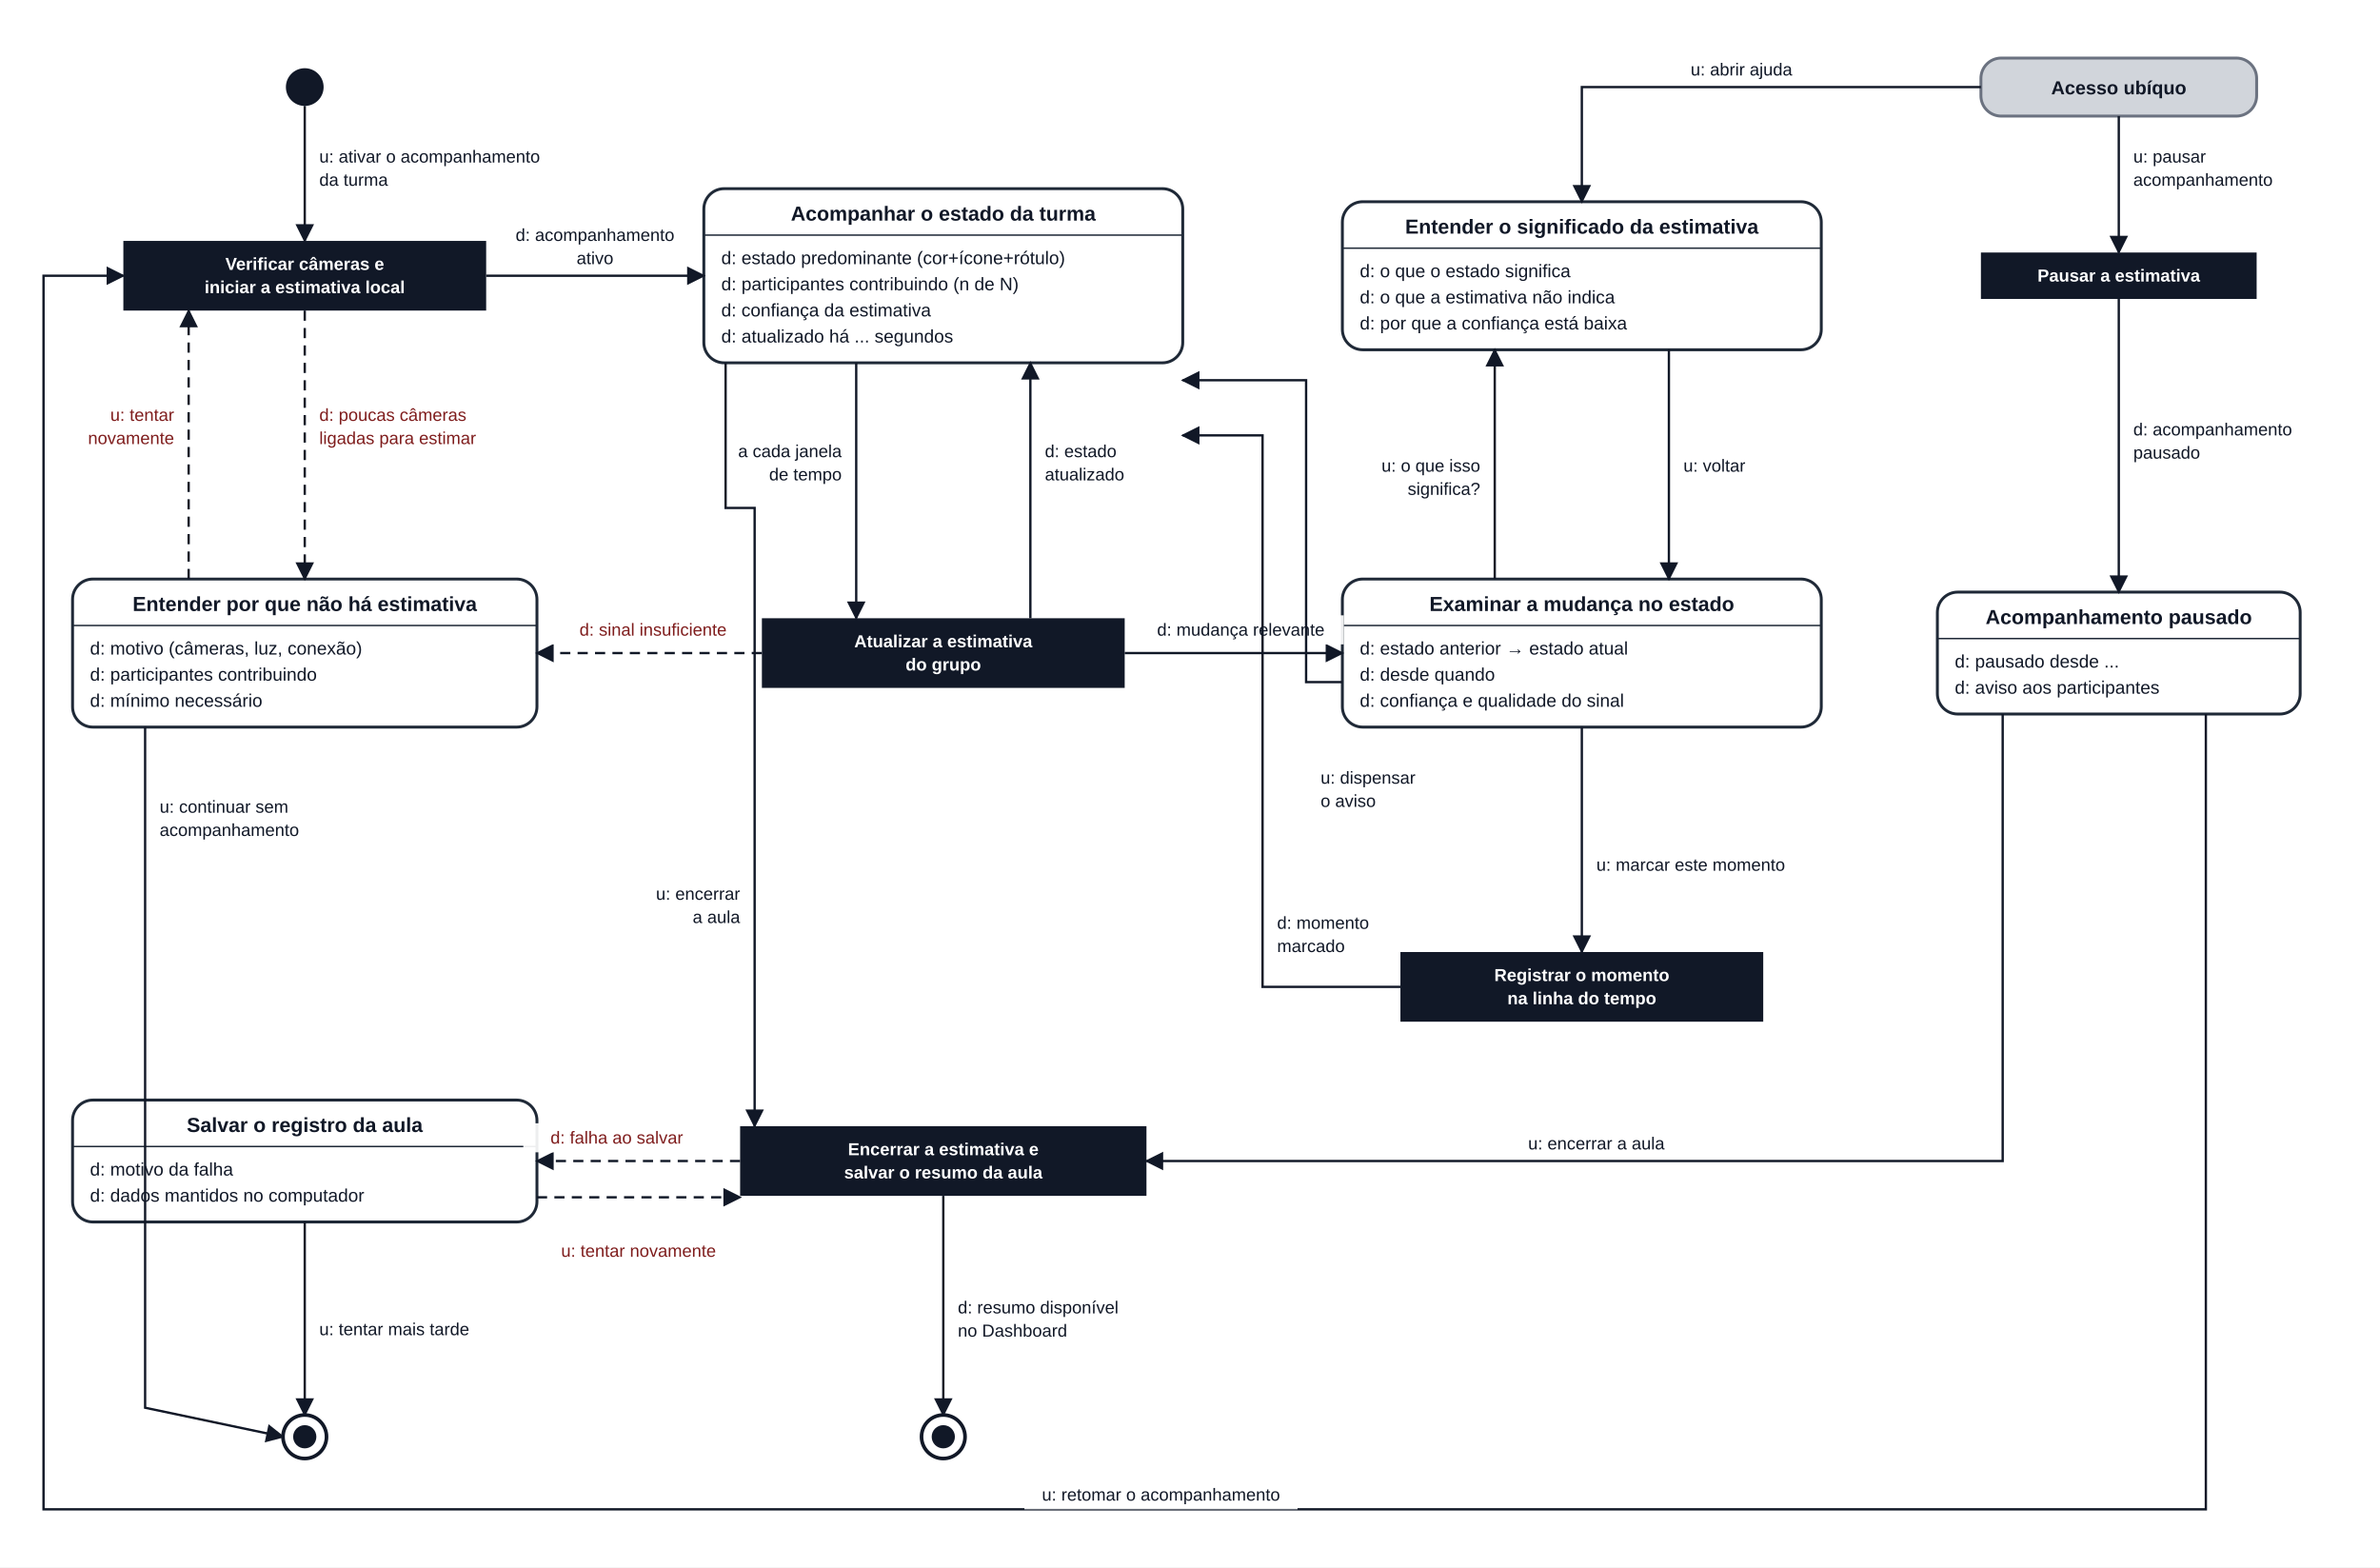
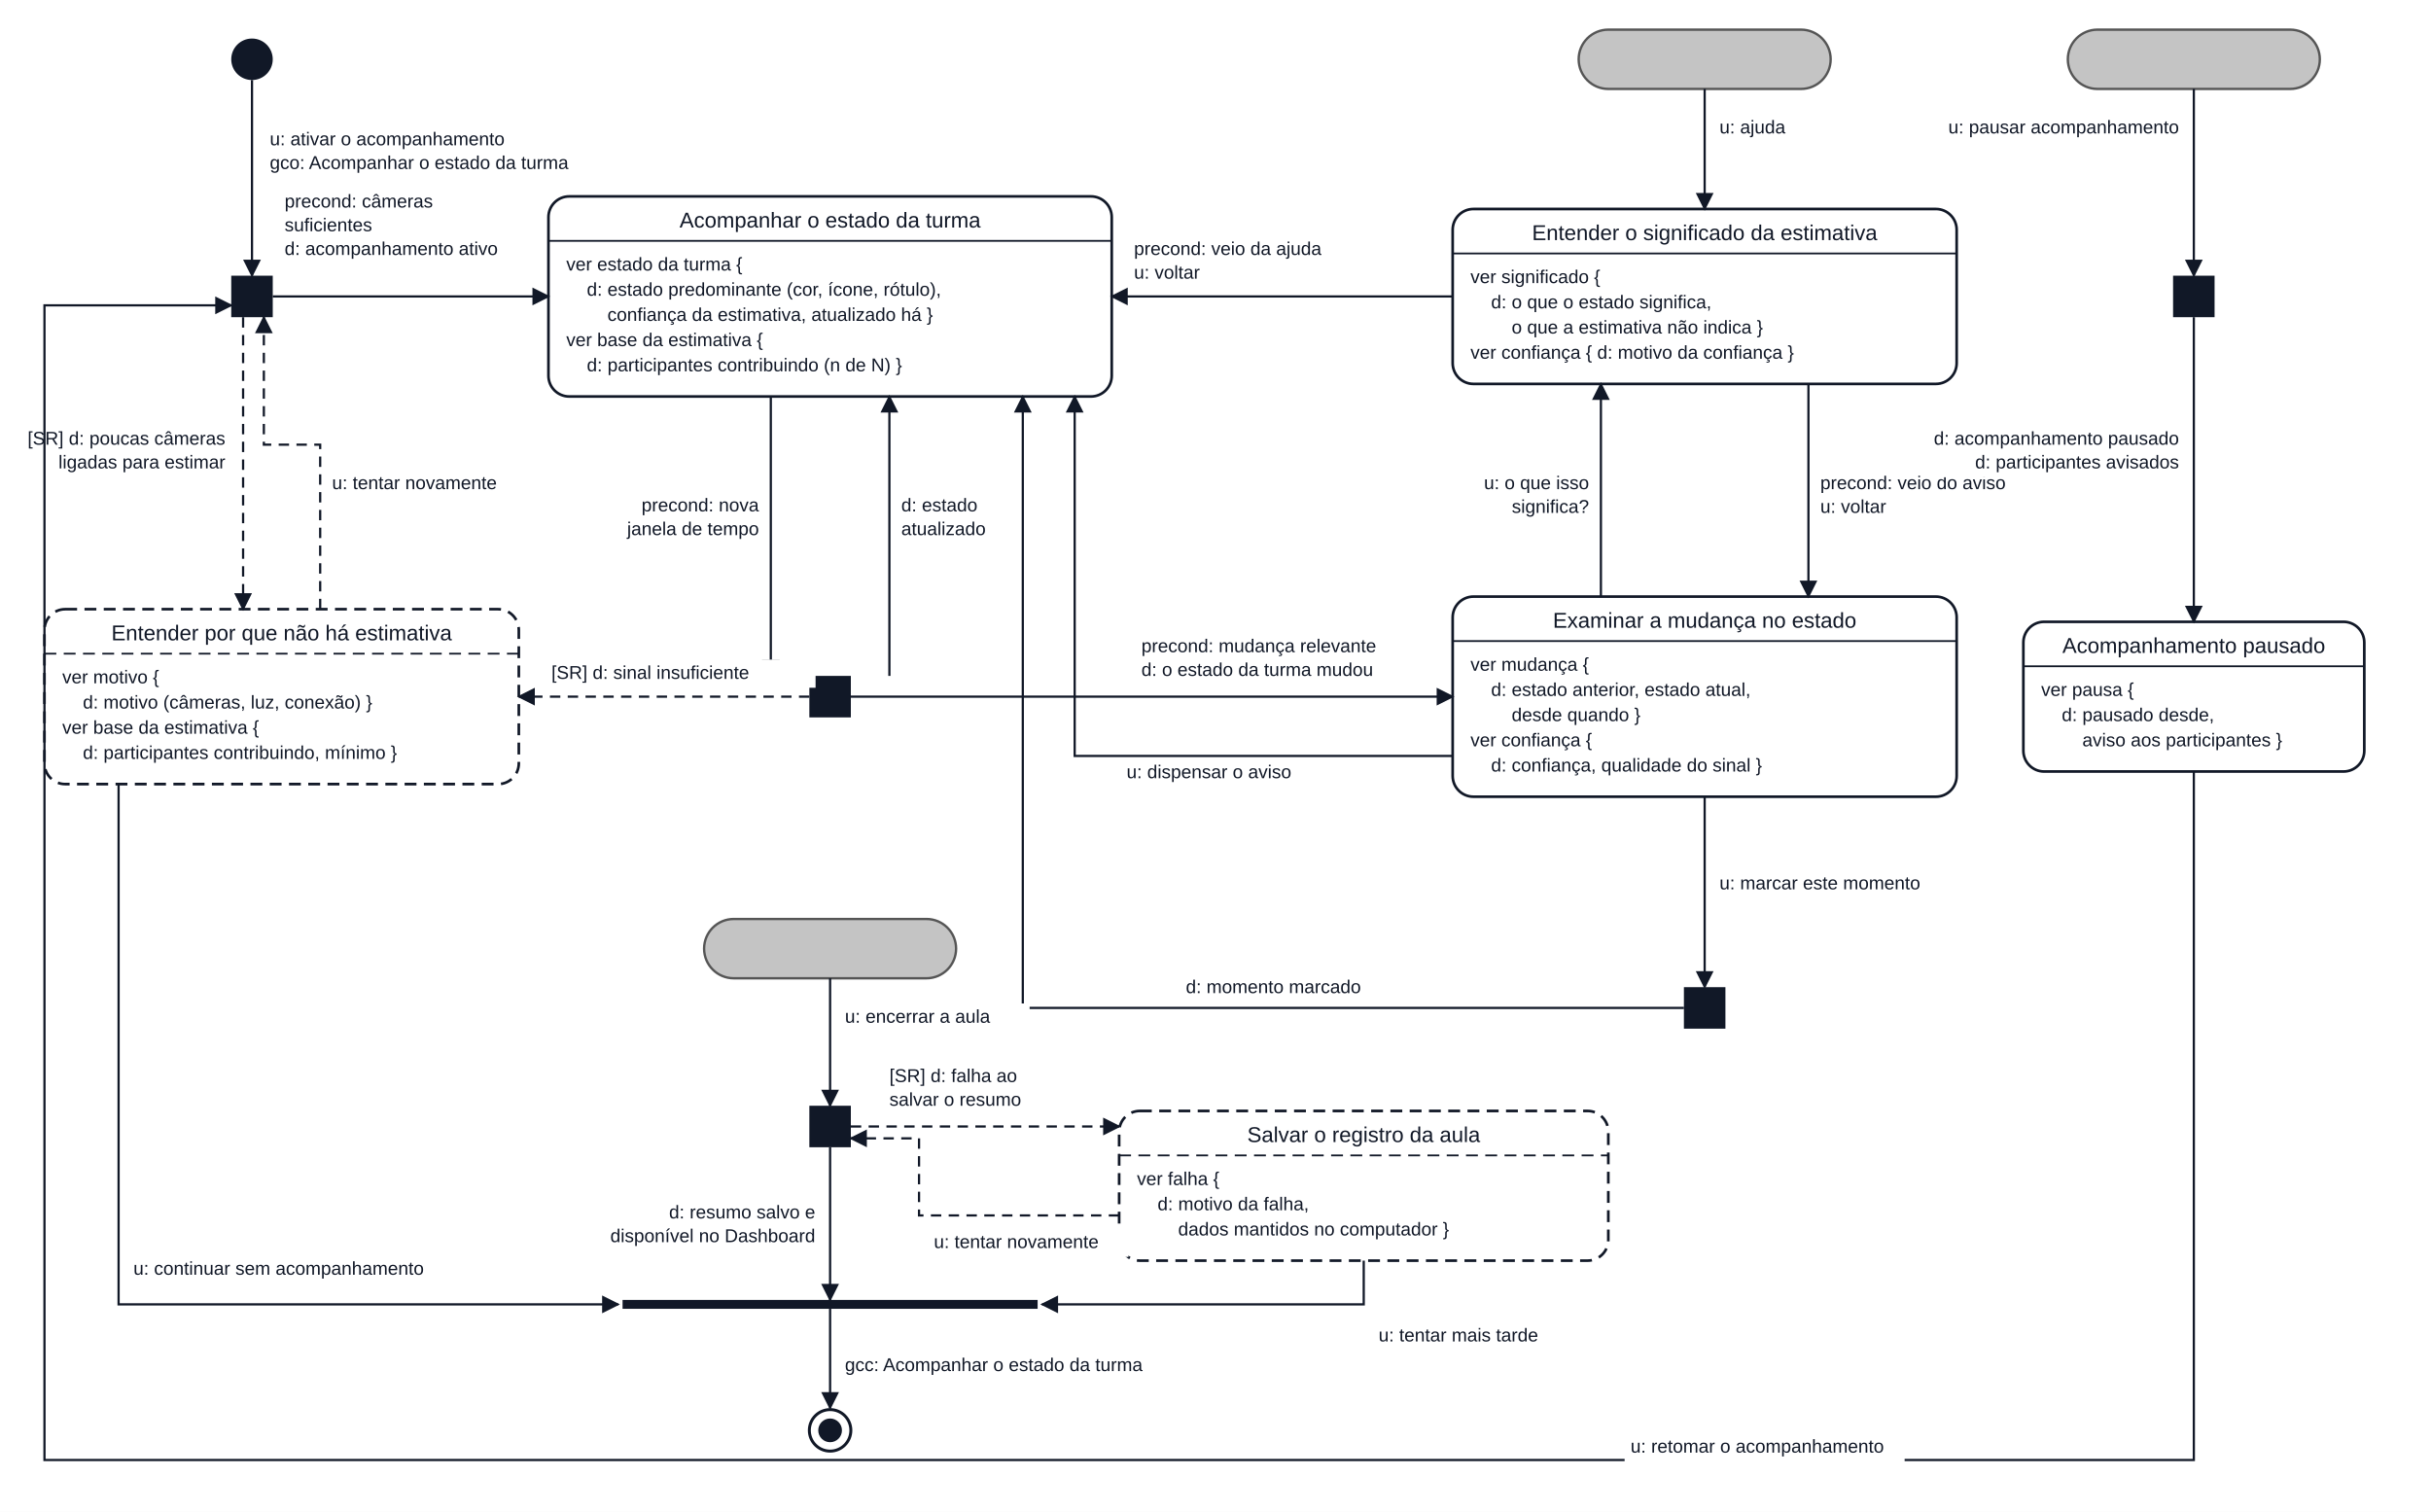
- <svg xmlns="http://www.w3.org/2000/svg" width="1640" height="1080" viewBox="0 0 1640 1080" font-family="Arial, Helvetica, sans-serif">
+ <svg xmlns="http://www.w3.org/2000/svg" width="1640" height="1020" viewBox="0 0 1640 1020" font-family="Arial, Helvetica, sans-serif">
  <defs>
-     <marker id="arr" viewBox="0 0 10 10" refX="9" refY="5" markerWidth="8" markerHeight="8" orient="auto-start-reverse">
+     <marker id="a" viewBox="0 0 10 10" refX="9" refY="5" markerWidth="8" markerHeight="8" orient="auto-start-reverse">
      <path d="M0,0 L10,5 L0,10 z" fill="#111827" />
    </marker>
  </defs>
-   <rect width="1640" height="1080" fill="#ffffff" />
-   <circle cx="210" cy="60" r="13" fill="#111827" />
-   <rect x="85.0" y="166.0" width="250" height="48" fill="#111827" />
-   <text x="210" y="186.0" font-size="12" font-weight="bold" fill="#ffffff" text-anchor="middle">Verificar câmeras e</text>
-   <text x="210" y="202.0" font-size="12" font-weight="bold" fill="#ffffff" text-anchor="middle">iniciar a estimativa local</text>
-   <rect x="485.0" y="130.0" width="330" height="120" rx="14" fill="#ffffff" stroke="#1f2937" stroke-width="2" />
-   <text x="650" y="152.0" font-size="14" font-weight="bold" fill="#111827" text-anchor="middle">Acompanhar o estado da turma</text>
-   <line x1="485.0" y1="162.0" x2="815.0" y2="162.0" stroke="#1f2937" stroke-width="1" />
-   <text x="497.0" y="182.0" font-size="12.5" font-weight="normal" fill="#111827" text-anchor="start">d: estado predominante (cor+ícone+rótulo)</text>
-   <text x="497.0" y="200.0" font-size="12.5" font-weight="normal" fill="#111827" text-anchor="start">d: participantes contribuindo (n de N)</text>
-   <text x="497.0" y="218.0" font-size="12.5" font-weight="normal" fill="#111827" text-anchor="start">d: confiança da estimativa</text>
-   <text x="497.0" y="236.0" font-size="12.5" font-weight="normal" fill="#111827" text-anchor="start">d: atualizado há ... segundos</text>
-   <rect x="925.0" y="139.0" width="330" height="102" rx="14" fill="#ffffff" stroke="#1f2937" stroke-width="2" />
-   <text x="1090" y="161.0" font-size="14" font-weight="bold" fill="#111827" text-anchor="middle">Entender o significado da estimativa</text>
-   <line x1="925.0" y1="171.0" x2="1255.0" y2="171.0" stroke="#1f2937" stroke-width="1" />
-   <text x="937.0" y="191.0" font-size="12.5" font-weight="normal" fill="#111827" text-anchor="start">d: o que o estado significa</text>
-   <text x="937.0" y="209.0" font-size="12.5" font-weight="normal" fill="#111827" text-anchor="start">d: o que a estimativa não indica</text>
-   <text x="937.0" y="227.0" font-size="12.5" font-weight="normal" fill="#111827" text-anchor="start">d: por que a confiança está baixa</text>
-   <rect x="1365.0" y="40.0" width="190" height="40" rx="14" fill="#d1d5db" stroke="#6b7280" stroke-width="2" />
-   <text x="1460" y="65" font-size="13" font-weight="bold" fill="#111827" text-anchor="middle">Acesso ubíquo</text>
-   <rect x="1365.0" y="174.0" width="190" height="32" fill="#111827" />
-   <text x="1460" y="194.0" font-size="12" font-weight="bold" fill="#ffffff" text-anchor="middle">Pausar a estimativa</text>
-   <rect x="525.0" y="426.0" width="250" height="48" fill="#111827" />
-   <text x="650" y="446.0" font-size="12" font-weight="bold" fill="#ffffff" text-anchor="middle">Atualizar a estimativa</text>
-   <text x="650" y="462.0" font-size="12" font-weight="bold" fill="#ffffff" text-anchor="middle">do grupo</text>
-   <rect x="925.0" y="399.0" width="330" height="102" rx="14" fill="#ffffff" stroke="#1f2937" stroke-width="2" />
-   <text x="1090" y="421.0" font-size="14" font-weight="bold" fill="#111827" text-anchor="middle">Examinar a mudança no estado</text>
-   <line x1="925.0" y1="431.0" x2="1255.0" y2="431.0" stroke="#1f2937" stroke-width="1" />
-   <text x="937.0" y="451.0" font-size="12.5" font-weight="normal" fill="#111827" text-anchor="start">d: estado anterior → estado atual</text>
-   <text x="937.0" y="469.0" font-size="12.5" font-weight="normal" fill="#111827" text-anchor="start">d: desde quando</text>
-   <text x="937.0" y="487.0" font-size="12.5" font-weight="normal" fill="#111827" text-anchor="start">d: confiança e qualidade do sinal</text>
-   <rect x="1335.0" y="408.0" width="250" height="84" rx="14" fill="#ffffff" stroke="#1f2937" stroke-width="2" />
-   <text x="1460" y="430.0" font-size="14" font-weight="bold" fill="#111827" text-anchor="middle">Acompanhamento pausado</text>
-   <line x1="1335.0" y1="440.0" x2="1585.0" y2="440.0" stroke="#1f2937" stroke-width="1" />
-   <text x="1347.0" y="460.0" font-size="12.5" font-weight="normal" fill="#111827" text-anchor="start">d: pausado desde ...</text>
-   <text x="1347.0" y="478.0" font-size="12.5" font-weight="normal" fill="#111827" text-anchor="start">d: aviso aos participantes</text>
-   <rect x="50.0" y="399.0" width="320" height="102" rx="14" fill="#ffffff" stroke="#1f2937" stroke-width="2" />
-   <text x="210" y="421.0" font-size="14" font-weight="bold" fill="#111827" text-anchor="middle">Entender por que não há estimativa</text>
-   <line x1="50.0" y1="431.0" x2="370.0" y2="431.0" stroke="#1f2937" stroke-width="1" />
-   <text x="62.0" y="451.0" font-size="12.5" font-weight="normal" fill="#111827" text-anchor="start">d: motivo (câmeras, luz, conexão)</text>
-   <text x="62.0" y="469.0" font-size="12.5" font-weight="normal" fill="#111827" text-anchor="start">d: participantes contribuindo</text>
-   <text x="62.0" y="487.0" font-size="12.5" font-weight="normal" fill="#111827" text-anchor="start">d: mínimo necessário</text>
-   <rect x="965.0" y="656.0" width="250" height="48" fill="#111827" />
-   <text x="1090" y="676.0" font-size="12" font-weight="bold" fill="#ffffff" text-anchor="middle">Registrar o momento</text>
-   <text x="1090" y="692.0" font-size="12" font-weight="bold" fill="#ffffff" text-anchor="middle">na linha do tempo</text>
-   <rect x="510.0" y="776.0" width="280" height="48" fill="#111827" />
-   <text x="650" y="796.0" font-size="12" font-weight="bold" fill="#ffffff" text-anchor="middle">Encerrar a estimativa e</text>
-   <text x="650" y="812.0" font-size="12" font-weight="bold" fill="#ffffff" text-anchor="middle">salvar o resumo da aula</text>
-   <rect x="50.0" y="758.0" width="320" height="84" rx="14" fill="#ffffff" stroke="#1f2937" stroke-width="2" />
-   <text x="210" y="780.0" font-size="14" font-weight="bold" fill="#111827" text-anchor="middle">Salvar o registro da aula</text>
-   <line x1="50.0" y1="790.0" x2="370.0" y2="790.0" stroke="#1f2937" stroke-width="1" />
-   <text x="62.0" y="810.0" font-size="12.5" font-weight="normal" fill="#111827" text-anchor="start">d: motivo da falha</text>
-   <text x="62.0" y="828.0" font-size="12.5" font-weight="normal" fill="#111827" text-anchor="start">d: dados mantidos no computador</text>
-   <circle cx="650" cy="990" r="15" fill="#fff" stroke="#111827" stroke-width="2.5" />
-   <circle cx="650" cy="990" r="8" fill="#111827" />
-   <circle cx="210" cy="990" r="15" fill="#fff" stroke="#111827" stroke-width="2.5" />
-   <circle cx="210" cy="990" r="8" fill="#111827" />
-   <polyline points="210,73.0 210,166.0" fill="none" stroke="#111827" stroke-width="1.6" marker-end="url(#arr)" />
-   <rect x="216" y="98" width="181.6" height="36" fill="#ffffff" opacity="0.92" />
-   <text x="220" y="112" font-size="12" font-weight="normal" fill="#111827" text-anchor="start">u: ativar o acompanhamento</text>
-   <text x="220" y="128" font-size="12" font-weight="normal" fill="#111827" text-anchor="start">da turma</text>
-   <polyline points="335.0,190 485.0,190" fill="none" stroke="#111827" stroke-width="1.6" marker-end="url(#arr)" />
-   <rect x="348.9" y="152" width="122.2" height="36" fill="#ffffff" opacity="0.92" />
-   <text x="410" y="166" font-size="12" font-weight="normal" fill="#111827" text-anchor="middle">d: acompanhamento</text>
-   <text x="410" y="182" font-size="12" font-weight="normal" fill="#111827" text-anchor="middle">ativo</text>
-   <polyline points="210,214.0 210,399.0" fill="none" stroke="#111827" stroke-width="1.6" stroke-dasharray="7 5" marker-end="url(#arr)" />
-   <rect x="216" y="276" width="142.0" height="36" fill="#ffffff" opacity="0.92" />
-   <text x="220" y="290" font-size="12" font-weight="normal" fill="#7f1d1d" text-anchor="start">d: poucas câmeras</text>
-   <text x="220" y="306" font-size="12" font-weight="normal" fill="#7f1d1d" text-anchor="start">ligadas para estimar</text>
-   <polyline points="590,250.0 590,426.0" fill="none" stroke="#111827" stroke-width="1.6" marker-end="url(#arr)" />
-   <rect x="488.2" y="301" width="95.8" height="36" fill="#ffffff" opacity="0.92" />
-   <text x="580" y="315" font-size="12" font-weight="normal" fill="#111827" text-anchor="end">a cada janela</text>
-   <text x="580" y="331" font-size="12" font-weight="normal" fill="#111827" text-anchor="end">de tempo</text>
-   <polyline points="710,426.0 710,250.0" fill="none" stroke="#111827" stroke-width="1.6" marker-end="url(#arr)" />
-   <rect x="716" y="301" width="76.0" height="36" fill="#ffffff" opacity="0.92" />
-   <text x="720" y="315" font-size="12" font-weight="normal" fill="#111827" text-anchor="start">d: estado</text>
-   <text x="720" y="331" font-size="12" font-weight="normal" fill="#111827" text-anchor="start">atualizado</text>
-   <polyline points="775.0,450 925.0,450" fill="none" stroke="#111827" stroke-width="1.6" marker-end="url(#arr)" />
-   <rect x="784.0" y="424" width="142.0" height="20" fill="#ffffff" opacity="0.92" />
-   <text x="855" y="438" font-size="12" font-weight="normal" fill="#111827" text-anchor="middle">d: mudança relevante</text>
-   <polyline points="525.0,450 370.0,450" fill="none" stroke="#111827" stroke-width="1.6" stroke-dasharray="7 5" marker-end="url(#arr)" />
-   <rect x="375.7" y="424" width="148.6" height="20" fill="#ffffff" opacity="0.92" />
-   <text x="450" y="438" font-size="12" font-weight="normal" fill="#7f1d1d" text-anchor="middle">d: sinal insuficiente</text>
-   <polyline points="1030,399.0 1030,241.0" fill="none" stroke="#111827" stroke-width="1.6" marker-end="url(#arr)" />
-   <rect x="928.2" y="311" width="95.8" height="36" fill="#ffffff" opacity="0.92" />
-   <text x="1020" y="325" font-size="12" font-weight="normal" fill="#111827" text-anchor="end">u: o que isso</text>
-   <text x="1020" y="341" font-size="12" font-weight="normal" fill="#111827" text-anchor="end">significa?</text>
-   <polyline points="1150,241.0 1150,399.0" fill="none" stroke="#111827" stroke-width="1.6" marker-end="url(#arr)" />
-   <rect x="1156" y="311" width="69.4" height="20" fill="#ffffff" opacity="0.92" />
-   <text x="1160" y="325" font-size="12" font-weight="normal" fill="#111827" text-anchor="start">u: voltar</text>
-   <polyline points="1090,501.0 1090,656.0" fill="none" stroke="#111827" stroke-width="1.6" marker-end="url(#arr)" />
-   <rect x="1096" y="586" width="155.2" height="20" fill="#ffffff" opacity="0.92" />
-   <text x="1100" y="600" font-size="12" font-weight="normal" fill="#111827" text-anchor="start">u: marcar este momento</text>
-   <polyline points="965.0,680 870,680 870,300 815.0,300" fill="none" stroke="#111827" stroke-width="1.6" marker-end="url(#arr)" />
-   <rect x="876" y="626" width="76.0" height="36" fill="#ffffff" opacity="0.92" />
-   <text x="880" y="640" font-size="12" font-weight="normal" fill="#111827" text-anchor="start">d: momento</text>
-   <text x="880" y="656" font-size="12" font-weight="normal" fill="#111827" text-anchor="start">marcado</text>
-   <polyline points="925.0,470 900,470 900,262 815.0,262" fill="none" stroke="#111827" stroke-width="1.6" marker-end="url(#arr)" />
-   <rect x="906" y="526" width="89.2" height="36" fill="#ffffff" opacity="0.92" />
-   <text x="910" y="540" font-size="12" font-weight="normal" fill="#111827" text-anchor="start">u: dispensar</text>
-   <text x="910" y="556" font-size="12" font-weight="normal" fill="#111827" text-anchor="start">o aviso</text>
-   <polyline points="1460,80.0 1460,174.0" fill="none" stroke="#111827" stroke-width="1.6" marker-end="url(#arr)" />
-   <rect x="1466" y="98" width="102.4" height="36" fill="#ffffff" opacity="0.92" />
-   <text x="1470" y="112" font-size="12" font-weight="normal" fill="#111827" text-anchor="start">u: pausar</text>
-   <text x="1470" y="128" font-size="12" font-weight="normal" fill="#111827" text-anchor="start">acompanhamento</text>
-   <polyline points="1365.0,60 1090,60 1090,139.0" fill="none" stroke="#111827" stroke-width="1.6" marker-end="url(#arr)" />
-   <rect x="1148.8" y="38" width="102.4" height="20" fill="#ffffff" opacity="0.92" />
-   <text x="1200" y="52" font-size="12" font-weight="normal" fill="#111827" text-anchor="middle">u: abrir ajuda</text>
-   <polyline points="1460,206.0 1460,408.0" fill="none" stroke="#111827" stroke-width="1.6" marker-end="url(#arr)" />
-   <rect x="1466" y="286" width="122.2" height="36" fill="#ffffff" opacity="0.92" />
-   <text x="1470" y="300" font-size="12" font-weight="normal" fill="#111827" text-anchor="start">d: acompanhamento</text>
-   <text x="1470" y="316" font-size="12" font-weight="normal" fill="#111827" text-anchor="start">pausado</text>
-   <polyline points="1520,492.0 1520,1040 30,1040 30,190 85.0,190" fill="none" stroke="#111827" stroke-width="1.6" marker-end="url(#arr)" />
-   <rect x="705.9" y="1020" width="188.2" height="20" fill="#ffffff" opacity="0.92" />
-   <text x="800" y="1034" font-size="12" font-weight="normal" fill="#111827" text-anchor="middle">u: retomar o acompanhamento</text>
-   <polyline points="130,399.0 130,214.0" fill="none" stroke="#111827" stroke-width="1.6" stroke-dasharray="7 5" marker-end="url(#arr)" />
-   <rect x="54.6" y="276" width="69.4" height="36" fill="#ffffff" opacity="0.92" />
-   <text x="120" y="290" font-size="12" font-weight="normal" fill="#7f1d1d" text-anchor="end">u: tentar</text>
-   <text x="120" y="306" font-size="12" font-weight="normal" fill="#7f1d1d" text-anchor="end">novamente</text>
-   <polyline points="100,501.0 100,970 195,990" fill="none" stroke="#111827" stroke-width="1.6" marker-end="url(#arr)" />
-   <rect x="106" y="546" width="115.6" height="36" fill="#ffffff" opacity="0.92" />
-   <text x="110" y="560" font-size="12" font-weight="normal" fill="#111827" text-anchor="start">u: continuar sem</text>
-   <text x="110" y="576" font-size="12" font-weight="normal" fill="#111827" text-anchor="start">acompanhamento</text>
-   <polyline points="500,250.0 500,350 520,350 520,776.0" fill="none" stroke="#111827" stroke-width="1.6" marker-end="url(#arr)" />
-   <rect x="431.4" y="606" width="82.6" height="36" fill="#ffffff" opacity="0.92" />
-   <text x="510" y="620" font-size="12" font-weight="normal" fill="#111827" text-anchor="end">u: encerrar</text>
-   <text x="510" y="636" font-size="12" font-weight="normal" fill="#111827" text-anchor="end">a aula</text>
-   <polyline points="1380,492.0 1380,800 790.0,800" fill="none" stroke="#111827" stroke-width="1.6" marker-end="url(#arr)" />
-   <rect x="1035.6" y="778" width="128.8" height="20" fill="#ffffff" opacity="0.92" />
-   <text x="1100" y="792" font-size="12" font-weight="normal" fill="#111827" text-anchor="middle">u: encerrar a aula</text>
-   <polyline points="650,824.0 650,975.0" fill="none" stroke="#111827" stroke-width="1.6" marker-end="url(#arr)" />
-   <rect x="656" y="891" width="142.0" height="36" fill="#ffffff" opacity="0.92" />
-   <text x="660" y="905" font-size="12" font-weight="normal" fill="#111827" text-anchor="start">d: resumo disponível</text>
-   <text x="660" y="921" font-size="12" font-weight="normal" fill="#111827" text-anchor="start">no Dashboard</text>
-   <polyline points="510.0,800 370.0,800" fill="none" stroke="#111827" stroke-width="1.6" stroke-dasharray="7 5" marker-end="url(#arr)" />
-   <rect x="360.6" y="774" width="128.8" height="20" fill="#ffffff" opacity="0.92" />
-   <text x="425" y="788" font-size="12" font-weight="normal" fill="#7f1d1d" text-anchor="middle">d: falha ao salvar</text>
-   <polyline points="370.0,825 510.0,825" fill="none" stroke="#111827" stroke-width="1.6" stroke-dasharray="7 5" marker-end="url(#arr)" />
-   <rect x="372.3" y="852" width="135.4" height="20" fill="#ffffff" opacity="0.92" />
-   <text x="440" y="866" font-size="12" font-weight="normal" fill="#7f1d1d" text-anchor="middle">u: tentar novamente</text>
-   <polyline points="210,842.0 210,975.0" fill="none" stroke="#111827" stroke-width="1.6" marker-end="url(#arr)" />
-   <rect x="216" y="906" width="142.0" height="20" fill="#ffffff" opacity="0.92" />
-   <text x="220" y="920" font-size="12" font-weight="normal" fill="#111827" text-anchor="start">u: tentar mais tarde</text>
+   <rect width="1640" height="1020" fill="#fff" />
+   <circle cx="170" cy="40" r="14" fill="#111827" />
+   <rect x="156.0" y="186.0" width="28" height="28" fill="#111827" />
+   <rect x="370.0" y="132.5" width="380" height="135" rx="14" fill="#fff" stroke="#111827" stroke-width="1.8" />
+   <text x="560" y="153.5" font-size="14.5" font-weight="normal" fill="#111827" text-anchor="middle" xml:space="preserve">Acompanhar o estado da turma</text>
+   <line x1="370.0" y1="162.5" x2="750.0" y2="162.5" stroke="#111827" stroke-width="1.2" />
+   <text x="382.0" y="182.5" font-size="12.5" font-weight="normal" fill="#111827" text-anchor="start" xml:space="preserve">ver estado da turma {</text>
+   <text x="382.0" y="199.5" font-size="12.5" font-weight="normal" fill="#111827" text-anchor="start" xml:space="preserve">    d: estado predominante (cor, ícone, rótulo),</text>
+   <text x="382.0" y="216.5" font-size="12.5" font-weight="normal" fill="#111827" text-anchor="start" xml:space="preserve">        confiança da estimativa, atualizado há }</text>
+   <text x="382.0" y="233.5" font-size="12.5" font-weight="normal" fill="#111827" text-anchor="start" xml:space="preserve">ver base da estimativa {</text>
+   <text x="382.0" y="250.5" font-size="12.5" font-weight="normal" fill="#111827" text-anchor="start" xml:space="preserve">    d: participantes contribuindo (n de N) }</text>
+   <rect x="30.0" y="411.0" width="320" height="118" rx="14" fill="#fff" stroke="#111827" stroke-width="1.8" stroke-dasharray="8 5" />
+   <text x="190" y="432.0" font-size="14.5" font-weight="normal" fill="#111827" text-anchor="middle" xml:space="preserve">Entender por que não há estimativa</text>
+   <line x1="30.0" y1="441.0" x2="350.0" y2="441.0" stroke="#111827" stroke-width="1.2" stroke-dasharray="8 5" />
+   <text x="42.0" y="461.0" font-size="12.5" font-weight="normal" fill="#111827" text-anchor="start" xml:space="preserve">ver motivo {</text>
+   <text x="42.0" y="478.0" font-size="12.5" font-weight="normal" fill="#111827" text-anchor="start" xml:space="preserve">    d: motivo (câmeras, luz, conexão) }</text>
+   <text x="42.0" y="495.0" font-size="12.5" font-weight="normal" fill="#111827" text-anchor="start" xml:space="preserve">ver base da estimativa {</text>
+   <text x="42.0" y="512.0" font-size="12.5" font-weight="normal" fill="#111827" text-anchor="start" xml:space="preserve">    d: participantes contribuindo, mínimo }</text>
+   <rect x="546.0" y="456.0" width="28" height="28" fill="#111827" />
+   <rect x="980.0" y="402.5" width="340" height="135" rx="14" fill="#fff" stroke="#111827" stroke-width="1.8" />
+   <text x="1150" y="423.5" font-size="14.5" font-weight="normal" fill="#111827" text-anchor="middle" xml:space="preserve">Examinar a mudança no estado</text>
+   <line x1="980.0" y1="432.5" x2="1320.0" y2="432.5" stroke="#111827" stroke-width="1.2" />
+   <text x="992.0" y="452.5" font-size="12.5" font-weight="normal" fill="#111827" text-anchor="start" xml:space="preserve">ver mudança {</text>
+   <text x="992.0" y="469.5" font-size="12.5" font-weight="normal" fill="#111827" text-anchor="start" xml:space="preserve">    d: estado anterior, estado atual,</text>
+   <text x="992.0" y="486.5" font-size="12.5" font-weight="normal" fill="#111827" text-anchor="start" xml:space="preserve">        desde quando }</text>
+   <text x="992.0" y="503.5" font-size="12.5" font-weight="normal" fill="#111827" text-anchor="start" xml:space="preserve">ver confiança {</text>
+   <text x="992.0" y="520.5" font-size="12.5" font-weight="normal" fill="#111827" text-anchor="start" xml:space="preserve">    d: confiança, qualidade do sinal }</text>
+   <rect x="1065.0" y="20.0" width="170" height="40" rx="20" fill="#c4c4c4" stroke="#555" stroke-width="1.6" />
+   <rect x="980.0" y="141.0" width="340" height="118" rx="14" fill="#fff" stroke="#111827" stroke-width="1.8" />
+   <text x="1150" y="162.0" font-size="14.5" font-weight="normal" fill="#111827" text-anchor="middle" xml:space="preserve">Entender o significado da estimativa</text>
+   <line x1="980.0" y1="171.0" x2="1320.0" y2="171.0" stroke="#111827" stroke-width="1.2" />
+   <text x="992.0" y="191.0" font-size="12.5" font-weight="normal" fill="#111827" text-anchor="start" xml:space="preserve">ver significado {</text>
+   <text x="992.0" y="208.0" font-size="12.5" font-weight="normal" fill="#111827" text-anchor="start" xml:space="preserve">    d: o que o estado significa,</text>
+   <text x="992.0" y="225.0" font-size="12.5" font-weight="normal" fill="#111827" text-anchor="start" xml:space="preserve">        o que a estimativa não indica }</text>
+   <text x="992.0" y="242.0" font-size="12.5" font-weight="normal" fill="#111827" text-anchor="start" xml:space="preserve">ver confiança { d: motivo da confiança }</text>
+   <rect x="1395.0" y="20.0" width="170" height="40" rx="20" fill="#c4c4c4" stroke="#555" stroke-width="1.6" />
+   <rect x="1466.0" y="186.0" width="28" height="28" fill="#111827" />
+   <rect x="1365.0" y="419.5" width="230" height="101" rx="14" fill="#fff" stroke="#111827" stroke-width="1.8" />
+   <text x="1480" y="440.5" font-size="14.5" font-weight="normal" fill="#111827" text-anchor="middle" xml:space="preserve">Acompanhamento pausado</text>
+   <line x1="1365.0" y1="449.5" x2="1595.0" y2="449.5" stroke="#111827" stroke-width="1.2" />
+   <text x="1377.0" y="469.5" font-size="12.5" font-weight="normal" fill="#111827" text-anchor="start" xml:space="preserve">ver pausa {</text>
+   <text x="1377.0" y="486.5" font-size="12.5" font-weight="normal" fill="#111827" text-anchor="start" xml:space="preserve">    d: pausado desde,</text>
+   <text x="1377.0" y="503.5" font-size="12.5" font-weight="normal" fill="#111827" text-anchor="start" xml:space="preserve">        aviso aos participantes }</text>
+   <rect x="1136.0" y="666.0" width="28" height="28" fill="#111827" />
+   <rect x="475.0" y="620.0" width="170" height="40" rx="20" fill="#c4c4c4" stroke="#555" stroke-width="1.6" />
+   <rect x="546.0" y="746.0" width="28" height="28" fill="#111827" />
+   <rect x="755.0" y="749.5" width="330" height="101" rx="14" fill="#fff" stroke="#111827" stroke-width="1.8" stroke-dasharray="8 5" />
+   <text x="920" y="770.5" font-size="14.5" font-weight="normal" fill="#111827" text-anchor="middle" xml:space="preserve">Salvar o registro da aula</text>
+   <line x1="755.0" y1="779.5" x2="1085.0" y2="779.5" stroke="#111827" stroke-width="1.2" stroke-dasharray="8 5" />
+   <text x="767.0" y="799.5" font-size="12.5" font-weight="normal" fill="#111827" text-anchor="start" xml:space="preserve">ver falha {</text>
+   <text x="767.0" y="816.5" font-size="12.5" font-weight="normal" fill="#111827" text-anchor="start" xml:space="preserve">    d: motivo da falha,</text>
+   <text x="767.0" y="833.5" font-size="12.5" font-weight="normal" fill="#111827" text-anchor="start" xml:space="preserve">        dados mantidos no computador }</text>
+   <rect x="420" y="877" width="280" height="6" fill="#111827" />
+   <circle cx="560" cy="965" r="14" fill="#fff" stroke="#111827" stroke-width="2" />
+   <circle cx="560" cy="965" r="8" fill="#111827" />
+   <polyline points="170,54.0 170,186.0" fill="none" stroke="#111827" stroke-width="1.5" marker-end="url(#a)" />
+   <rect x="178" y="85" width="229.1" height="35" fill="#fff" />
+   <text x="182" y="98" font-size="12.5" font-weight="normal" fill="#111827" text-anchor="start" xml:space="preserve">u: ativar o acompanhamento</text>
+   <text x="182" y="114" font-size="12.5" font-weight="normal" fill="#111827" text-anchor="start" xml:space="preserve">gco: Acompanhar o estado da turma</text>
+   <polyline points="184.0,200 370.0,200" fill="none" stroke="#111827" stroke-width="1.5" marker-end="url(#a)" />
+   <rect x="188" y="127" width="162.1" height="51" fill="#fff" />
+   <text x="192" y="140" font-size="12.5" font-weight="normal" fill="#111827" text-anchor="start" xml:space="preserve">precond: câmeras</text>
+   <text x="192" y="156" font-size="12.5" font-weight="normal" fill="#111827" text-anchor="start" xml:space="preserve">suficientes</text>
+   <text x="192" y="172" font-size="12.5" font-weight="normal" fill="#111827" text-anchor="start" xml:space="preserve">d: acompanhamento ativo</text>
+   <polyline points="164,214.0 164,411.0" fill="none" stroke="#111827" stroke-width="1.5" stroke-dasharray="7 5" marker-end="url(#a)" />
+   <rect x="0.6" y="287" width="155.4" height="35" fill="#fff" />
+   <text x="152" y="300" font-size="12.5" font-weight="normal" fill="#111827" text-anchor="end" xml:space="preserve">[SR] d: poucas câmeras</text>
+   <text x="152" y="316" font-size="12.5" font-weight="normal" fill="#111827" text-anchor="end" xml:space="preserve">ligadas para estimar</text>
+   <polyline points="216,411.0 216,300 178,300 178,214" fill="none" stroke="#111827" stroke-width="1.5" stroke-dasharray="7 5" marker-end="url(#a)" />
+   <text x="224" y="330" font-size="12.5" font-weight="normal" fill="#111827" text-anchor="start" xml:space="preserve">u: tentar novamente</text>
+   <polyline points="520,267.5 520,456" fill="none" stroke="#111827" stroke-width="1.5" marker-end="url(#a)" />
+   <rect x="407.5" y="332" width="108.5" height="35" fill="#fff" />
+   <text x="512" y="345" font-size="12.5" font-weight="normal" fill="#111827" text-anchor="end" xml:space="preserve">precond: nova</text>
+   <text x="512" y="361" font-size="12.5" font-weight="normal" fill="#111827" text-anchor="end" xml:space="preserve">janela de tempo</text>
+   <polyline points="600,456 600,267.5" fill="none" stroke="#111827" stroke-width="1.5" marker-end="url(#a)" />
+   <rect x="604" y="332" width="75.0" height="35" fill="#fff" />
+   <text x="608" y="345" font-size="12.5" font-weight="normal" fill="#111827" text-anchor="start" xml:space="preserve">d: estado</text>
+   <text x="608" y="361" font-size="12.5" font-weight="normal" fill="#111827" text-anchor="start" xml:space="preserve">atualizado</text>
+   <polyline points="574.0,470 980.0,470" fill="none" stroke="#111827" stroke-width="1.5" marker-end="url(#a)" />
+   <rect x="766" y="427" width="182.2" height="35" fill="#fff" />
+   <text x="770" y="440" font-size="12.5" font-weight="normal" fill="#111827" text-anchor="start" xml:space="preserve">precond: mudança relevante</text>
+   <text x="770" y="456" font-size="12.5" font-weight="normal" fill="#111827" text-anchor="start" xml:space="preserve">d: o estado da turma mudou</text>
+   <polyline points="546.0,470 350.0,470" fill="none" stroke="#111827" stroke-width="1.5" stroke-dasharray="7 5" marker-end="url(#a)" />
+   <rect x="368" y="445" width="182.2" height="19" fill="#fff" />
+   <text x="372" y="458" font-size="12.5" font-weight="normal" fill="#111827" text-anchor="start" xml:space="preserve">[SR] d: sinal insuficiente</text>
+   <polyline points="1080,402.5 1080,259.0" fill="none" stroke="#111827" stroke-width="1.5" marker-end="url(#a)" />
+   <rect x="980.9" y="317" width="95.1" height="35" fill="#fff" />
+   <text x="1072" y="330" font-size="12.5" font-weight="normal" fill="#111827" text-anchor="end" xml:space="preserve">u: o que isso</text>
+   <text x="1072" y="346" font-size="12.5" font-weight="normal" fill="#111827" text-anchor="end" xml:space="preserve">significa?</text>
+   <polyline points="1220,259.0 1220,402.5" fill="none" stroke="#111827" stroke-width="1.5" marker-end="url(#a)" />
+   <rect x="1224" y="317" width="155.4" height="35" fill="#fff" />
+   <text x="1228" y="330" font-size="12.5" font-weight="normal" fill="#111827" text-anchor="start" xml:space="preserve">precond: veio do aviso</text>
+   <text x="1228" y="346" font-size="12.5" font-weight="normal" fill="#111827" text-anchor="start" xml:space="preserve">u: voltar</text>
+   <polyline points="980.0,200 750.0,200" fill="none" stroke="#111827" stroke-width="1.5" marker-end="url(#a)" />
+   <rect x="761" y="159" width="155.4" height="35" fill="#fff" />
+   <text x="765" y="172" font-size="12.5" font-weight="normal" fill="#111827" text-anchor="start" xml:space="preserve">precond: veio da ajuda</text>
+   <text x="765" y="188" font-size="12.5" font-weight="normal" fill="#111827" text-anchor="start" xml:space="preserve">u: voltar</text>
+   <polyline points="1150,60.0 1150,141.0" fill="none" stroke="#111827" stroke-width="1.5" marker-end="url(#a)" />
+   <rect x="1156" y="77" width="61.6" height="19" fill="#fff" />
+   <text x="1160" y="90" font-size="12.5" font-weight="normal" fill="#111827" text-anchor="start" xml:space="preserve">u: ajuda</text>
+   <polyline points="1150,537.5 1150,666.0" fill="none" stroke="#111827" stroke-width="1.5" marker-end="url(#a)" />
+   <rect x="1156" y="587" width="155.4" height="19" fill="#fff" />
+   <text x="1160" y="600" font-size="12.5" font-weight="normal" fill="#111827" text-anchor="start" xml:space="preserve">u: marcar este momento</text>
+   <polyline points="1136.0,680 690,680 690,267.5" fill="none" stroke="#111827" stroke-width="1.5" marker-end="url(#a)" />
+   <rect x="796" y="657" width="128.6" height="19" fill="#fff" />
+   <text x="800" y="670" font-size="12.5" font-weight="normal" fill="#111827" text-anchor="start" xml:space="preserve">d: momento marcado</text>
+   <polyline points="980.0,510 725,510 725,267.5" fill="none" stroke="#111827" stroke-width="1.5" marker-end="url(#a)" />
+   <rect x="756" y="512" width="142.0" height="19" fill="#fff" />
+   <text x="760" y="525" font-size="12.5" font-weight="normal" fill="#111827" text-anchor="start" xml:space="preserve">u: dispensar o aviso</text>
+   <polyline points="1480,60.0 1480,186.0" fill="none" stroke="#111827" stroke-width="1.5" marker-end="url(#a)" />
+   <rect x="1305.2" y="77" width="168.8" height="19" fill="#fff" />
+   <text x="1470" y="90" font-size="12.5" font-weight="normal" fill="#111827" text-anchor="end" xml:space="preserve">u: pausar acompanhamento</text>
+   <polyline points="1480,214.0 1480,419.5" fill="none" stroke="#111827" stroke-width="1.5" marker-end="url(#a)" />
+   <rect x="1298.5" y="287" width="175.5" height="35" fill="#fff" />
+   <text x="1470" y="300" font-size="12.5" font-weight="normal" fill="#111827" text-anchor="end" xml:space="preserve">d: acompanhamento pausado</text>
+   <text x="1470" y="316" font-size="12.5" font-weight="normal" fill="#111827" text-anchor="end" xml:space="preserve">d: participantes avisados</text>
+   <polyline points="1480,520.5 1480,985 30,985 30,206 156,206" fill="none" stroke="#111827" stroke-width="1.5" marker-end="url(#a)" />
+   <rect x="1096" y="967" width="188.9" height="19" fill="#fff" />
+   <text x="1100" y="980" font-size="12.5" font-weight="normal" fill="#111827" text-anchor="start" xml:space="preserve">u: retomar o acompanhamento</text>
+   <polyline points="560,660.0 560,746.0" fill="none" stroke="#111827" stroke-width="1.5" marker-end="url(#a)" />
+   <rect x="566" y="677" width="128.6" height="19" fill="#fff" />
+   <text x="570" y="690" font-size="12.5" font-weight="normal" fill="#111827" text-anchor="start" xml:space="preserve">u: encerrar a aula</text>
+   <polyline points="560,774.0 560,877" fill="none" stroke="#111827" stroke-width="1.5" marker-end="url(#a)" />
+   <rect x="391.9" y="809" width="162.1" height="35" fill="#fff" />
+   <text x="550" y="822" font-size="12.5" font-weight="normal" fill="#111827" text-anchor="end" xml:space="preserve">d: resumo salvo e</text>
+   <text x="550" y="838" font-size="12.5" font-weight="normal" fill="#111827" text-anchor="end" xml:space="preserve">disponível no Dashboard</text>
+   <polyline points="574.0,760 755.0,760" fill="none" stroke="#111827" stroke-width="1.5" stroke-dasharray="7 5" marker-end="url(#a)" />
+   <rect x="596" y="717" width="115.2" height="35" fill="#fff" />
+   <text x="600" y="730" font-size="12.5" font-weight="normal" fill="#111827" text-anchor="start" xml:space="preserve">[SR] d: falha ao</text>
+   <text x="600" y="746" font-size="12.5" font-weight="normal" fill="#111827" text-anchor="start" xml:space="preserve">salvar o resumo</text>
+   <polyline points="755.0,820 620,820 620,768 574,768" fill="none" stroke="#111827" stroke-width="1.5" stroke-dasharray="7 5" marker-end="url(#a)" />
+   <rect x="626" y="829" width="135.3" height="19" fill="#fff" />
+   <text x="630" y="842" font-size="12.5" font-weight="normal" fill="#111827" text-anchor="start" xml:space="preserve">u: tentar novamente</text>
+   <polyline points="920,850.5 920,880 703,880" fill="none" stroke="#111827" stroke-width="1.5" marker-end="url(#a)" />
+   <rect x="926" y="892" width="142.0" height="19" fill="#fff" />
+   <text x="930" y="905" font-size="12.5" font-weight="normal" fill="#111827" text-anchor="start" xml:space="preserve">u: tentar mais tarde</text>
+   <polyline points="80,529.0 80,880 417,880" fill="none" stroke="#111827" stroke-width="1.5" marker-end="url(#a)" />
+   <rect x="86" y="847" width="215.7" height="19" fill="#fff" />
+   <text x="90" y="860" font-size="12.5" font-weight="normal" fill="#111827" text-anchor="start" xml:space="preserve">u: continuar sem acompanhamento</text>
+   <polyline points="560,883 560,950.0" fill="none" stroke="#111827" stroke-width="1.5" marker-end="url(#a)" />
+   <rect x="566" y="912" width="229.1" height="19" fill="#fff" />
+   <text x="570" y="925" font-size="12.5" font-weight="normal" fill="#111827" text-anchor="start" xml:space="preserve">gcc: Acompanhar o estado da turma</text>
</svg>
